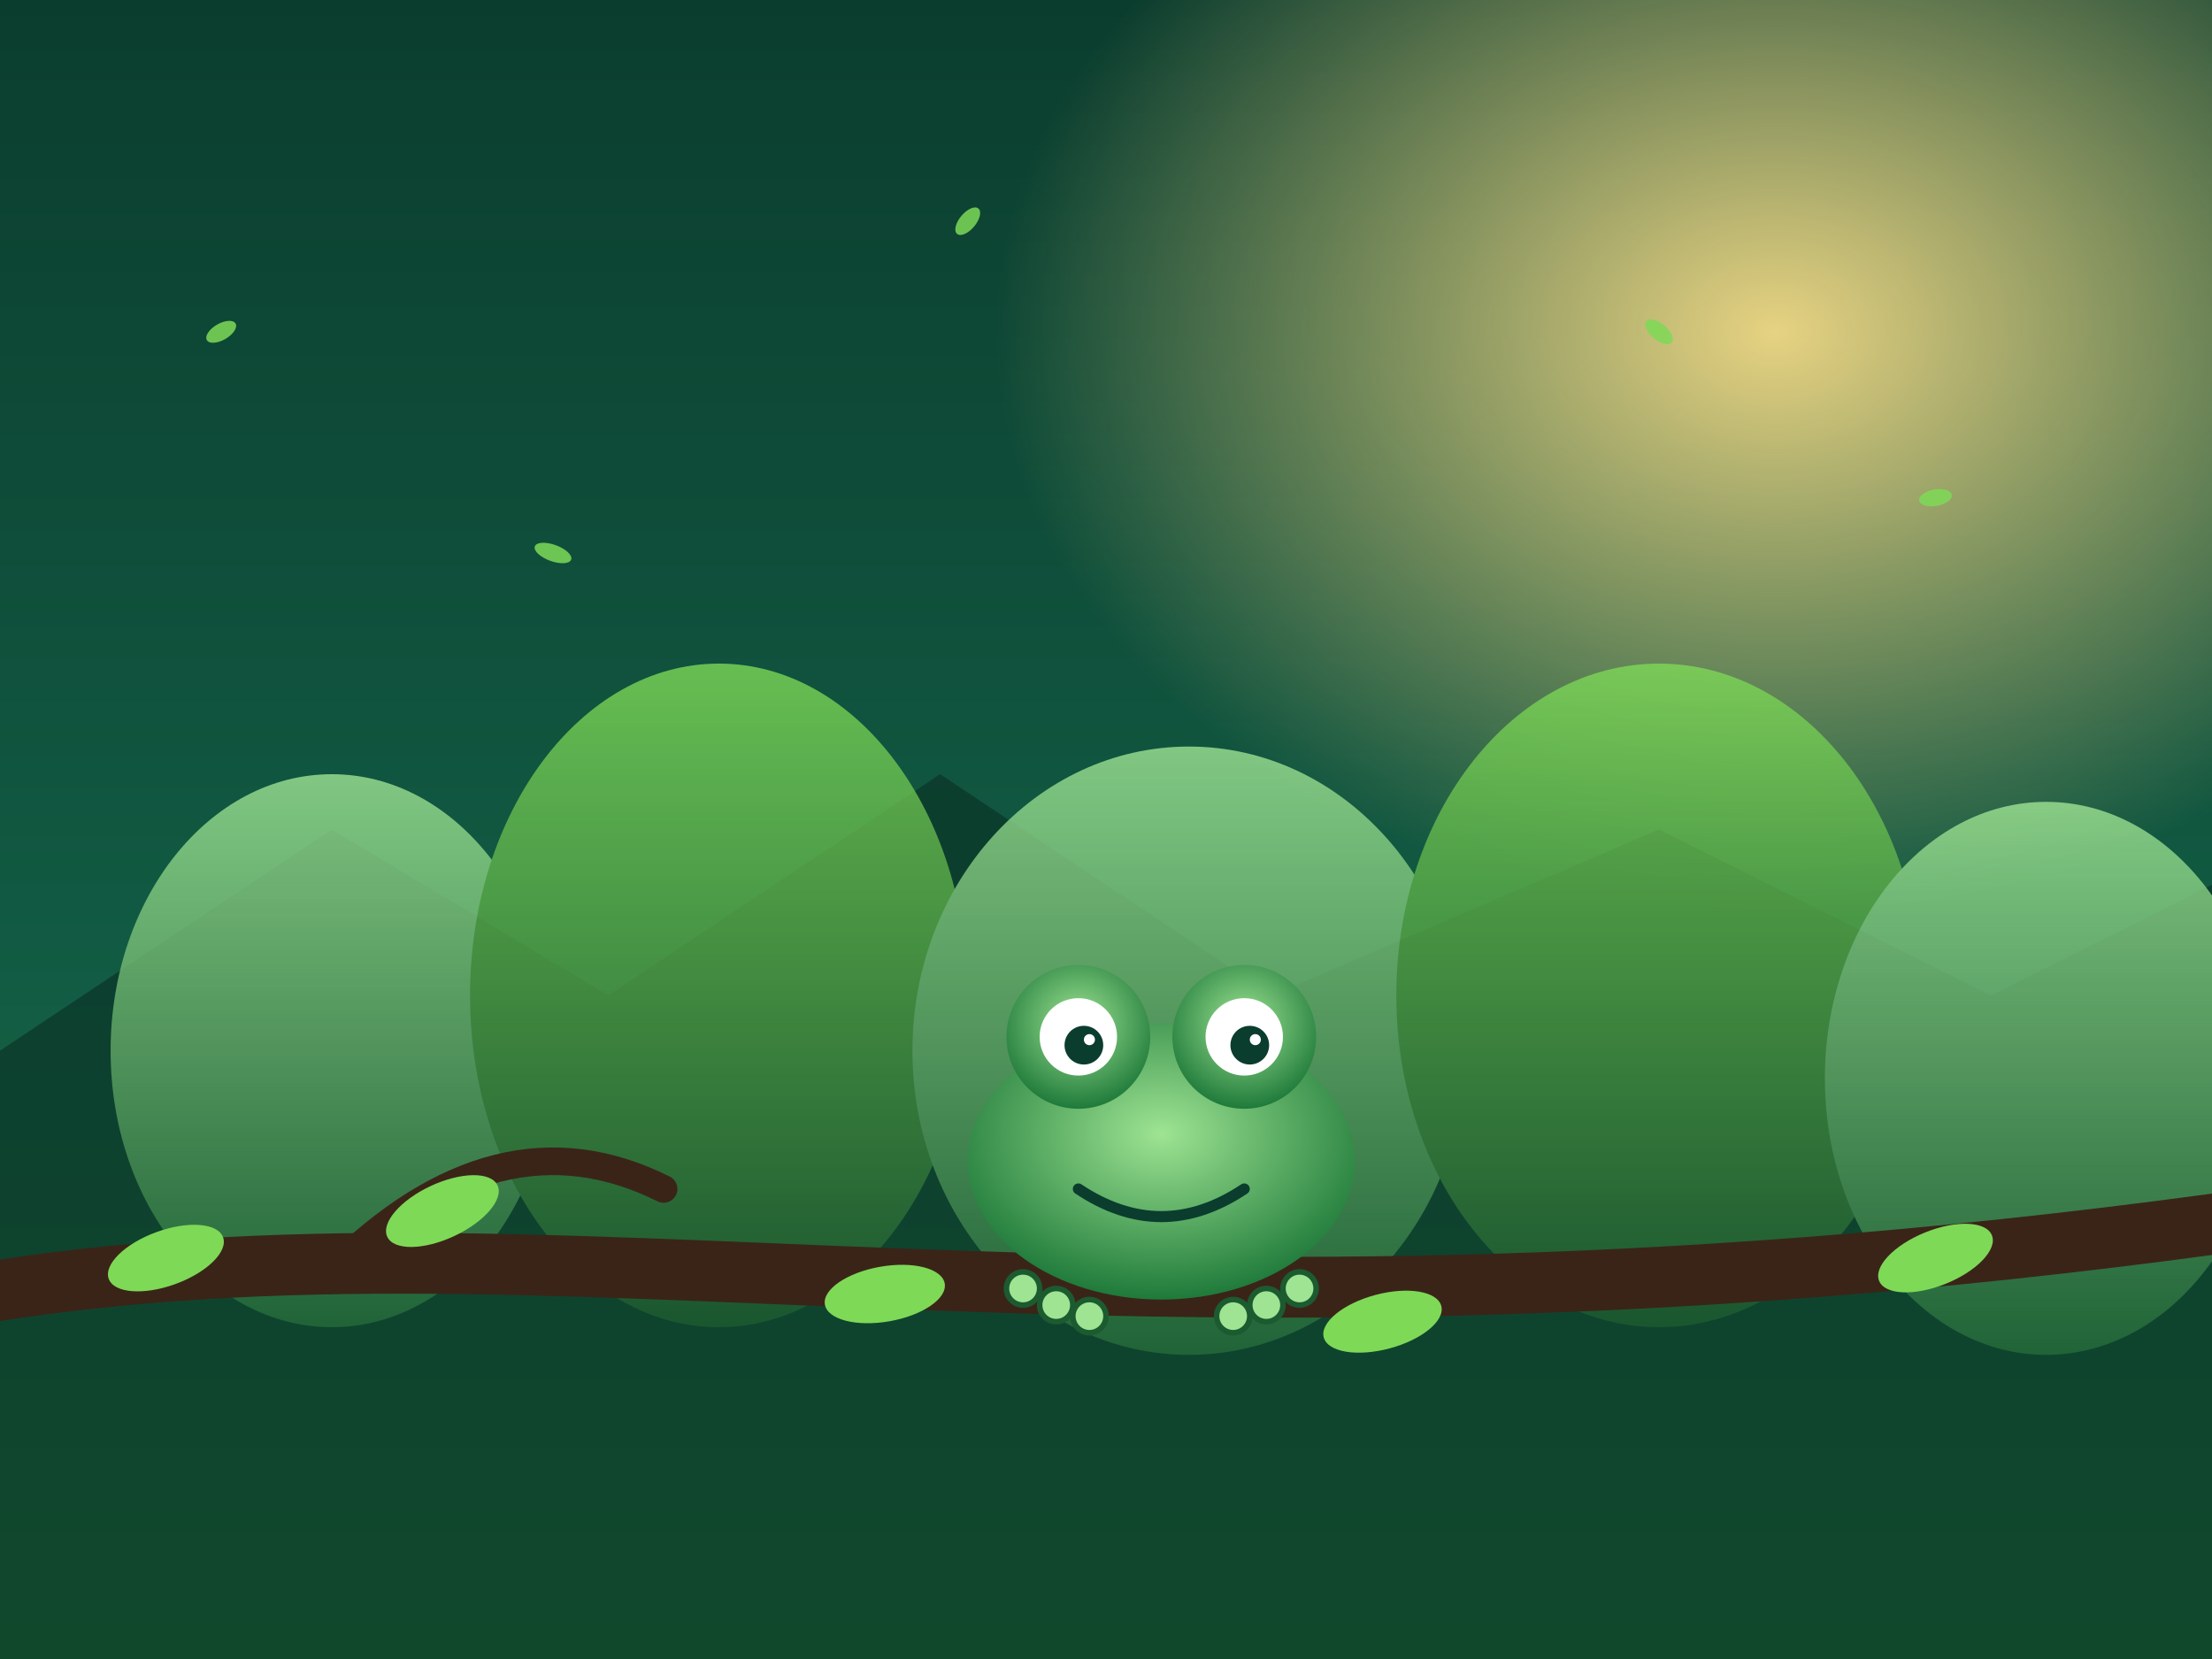
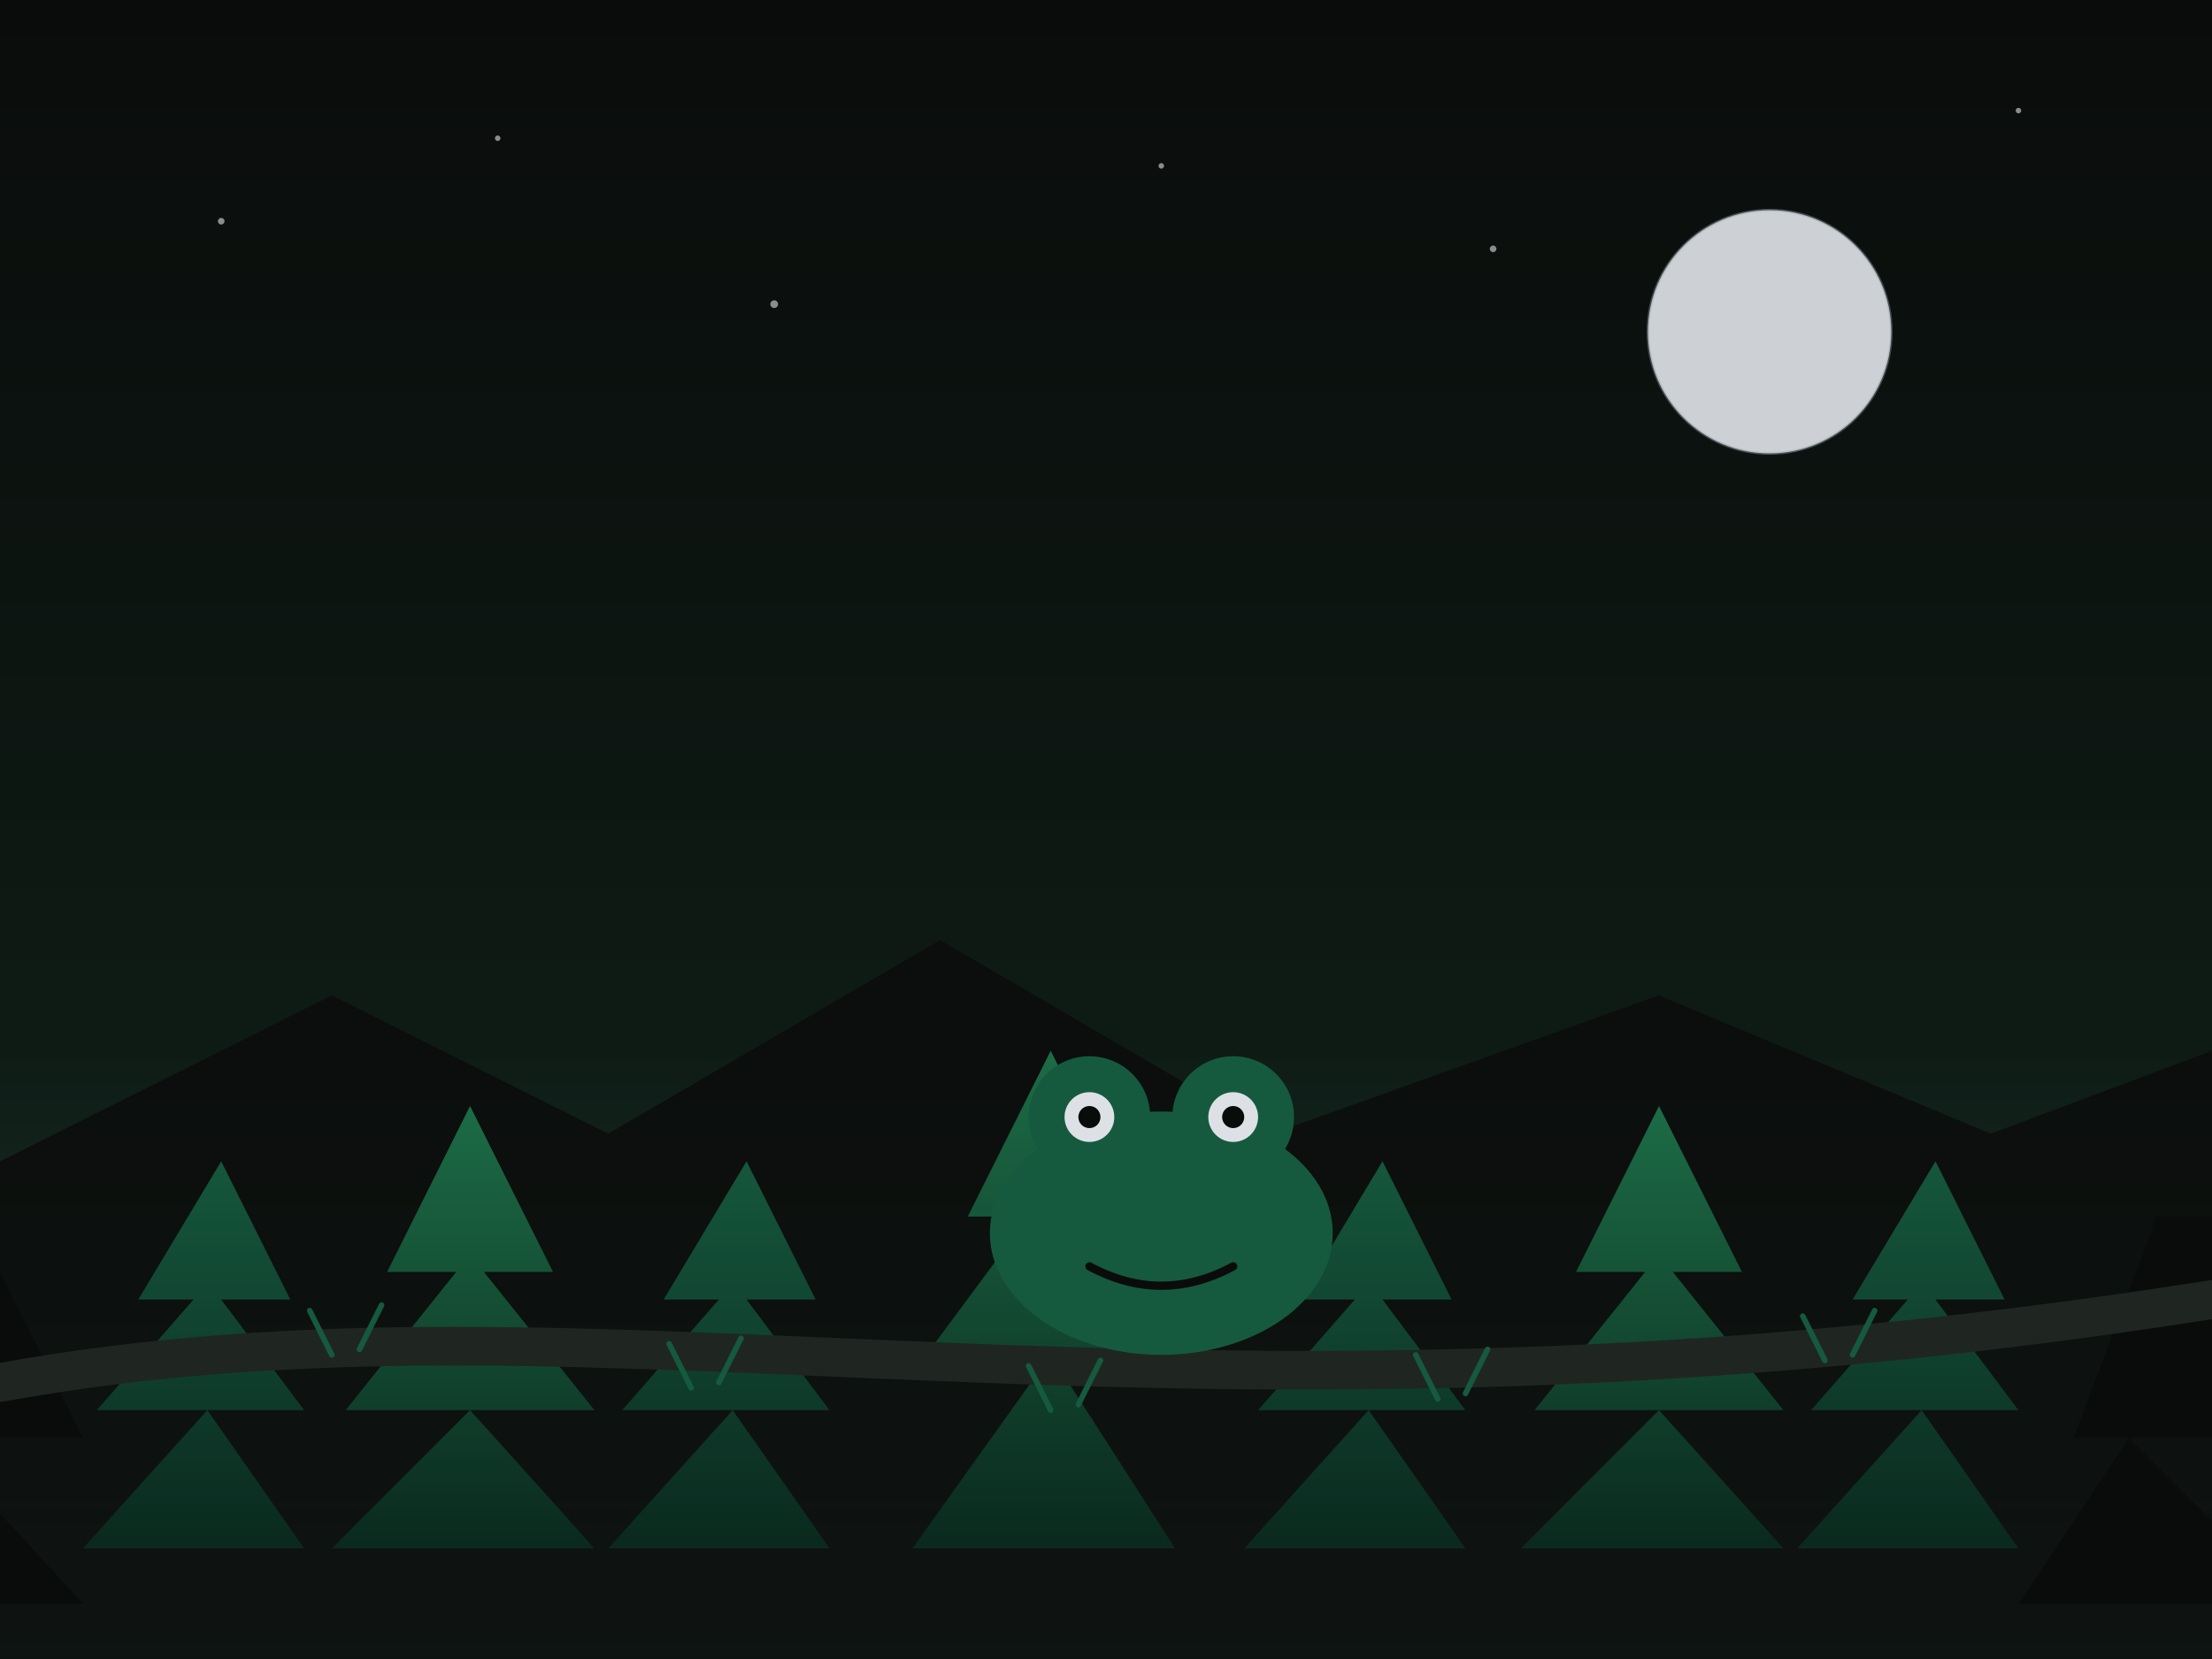
- <svg xmlns="http://www.w3.org/2000/svg" viewBox="0 0 800 600" role="img" aria-label="Stylized illustration of forest canopy with a tree frog mascot" preserveAspectRatio="xMidYMid slice">
+ <svg xmlns="http://www.w3.org/2000/svg" viewBox="0 0 800 600" role="img" aria-label="Stylized illustration of forest trees" preserveAspectRatio="xMidYMid slice">
  <defs>
-     <linearGradient id="sky" x1="0" y1="0" x2="0" y2="1">
-       <stop offset="0%" stop-color="#0b3d2e" />
-       <stop offset="60%" stop-color="#125c44" />
-       <stop offset="100%" stop-color="#1f7a3a" />
+     <linearGradient id="bg" x1="0" y1="0" x2="0" y2="1">
+       <stop offset="0%" stop-color="#0a0c0b" />
+       <stop offset="60%" stop-color="#0e1a14" />
+       <stop offset="100%" stop-color="#0a2a1f" />
    </linearGradient>
-     <radialGradient id="sun" cx="80%" cy="20%" r="35%">
-       <stop offset="0%" stop-color="#ffe28a" stop-opacity="0.9" />
-       <stop offset="100%" stop-color="#ffe28a" stop-opacity="0" />
-     </radialGradient>
+     <linearGradient id="mist" x1="0" y1="0" x2="0" y2="1">
+       <stop offset="0%" stop-color="#9aa3ad" stop-opacity="0" />
+       <stop offset="100%" stop-color="#9aa3ad" stop-opacity="0.18" />
+     </linearGradient>
    <linearGradient id="t1" x1="0" y1="0" x2="0" y2="1">
-       <stop offset="0%" stop-color="#9ee493" />
-       <stop offset="100%" stop-color="#246b3a" />
+       <stop offset="0%" stop-color="#1c7048" />
+       <stop offset="100%" stop-color="#0a2a1f" />
    </linearGradient>
    <linearGradient id="t2" x1="0" y1="0" x2="0" y2="1">
-       <stop offset="0%" stop-color="#7ed957" />
-       <stop offset="100%" stop-color="#1c5a30" />
+       <stop offset="0%" stop-color="#155a3f" />
+       <stop offset="100%" stop-color="#0a2a1f" />
    </linearGradient>
-     <radialGradient id="frog" cx="50%" cy="40%" r="60%">
-       <stop offset="0%" stop-color="#9ee493" />
-       <stop offset="100%" stop-color="#1f7a3a" />
-     </radialGradient>
  </defs>
-   <rect width="800" height="600" fill="url(#sky)" />
-   <rect width="800" height="600" fill="url(#sun)" />
-   <path d="M0 380 L120 300 L220 360 L340 280 L460 360 L600 300 L720 360 L800 320 L800 600 L0 600 Z" fill="#0a3327" opacity="0.7" />
-   <g opacity="0.8">
-     <ellipse cx="120" cy="380" rx="80" ry="100" fill="url(#t1)" />
-     <ellipse cx="260" cy="360" rx="90" ry="120" fill="url(#t2)" />
-     <ellipse cx="430" cy="380" rx="100" ry="110" fill="url(#t1)" />
-     <ellipse cx="600" cy="360" rx="95" ry="120" fill="url(#t2)" />
-     <ellipse cx="740" cy="390" rx="80" ry="100" fill="url(#t1)" />
+   <rect width="800" height="600" fill="url(#bg)" />
+   <circle cx="640" cy="120" r="44" fill="#dde1e6" opacity="0.92" />
+   <circle cx="640" cy="120" r="44" fill="none" stroke="#9aa3ad" stroke-width="1" opacity="0.4" />
+   <rect x="0" y="380" width="800" height="220" fill="url(#mist)" />
+   <path d="M0 420 L120 360 L220 410 L340 340 L460 410 L600 360 L720 410 L800 380 L800 600 L0 600 Z" fill="#0a0c0b" opacity="0.85" />
+   <g opacity="0.95">
+     <polygon points="80,420 50,470 70,470 35,510 75,510 30,560 110,560 75,510 110,510 80,470 105,470" fill="url(#t2)" />
+     <polygon points="170,400 140,460 165,460 125,510 170,510 120,560 215,560 170,510 215,510 175,460 200,460" fill="url(#t1)" />
+     <polygon points="270,420 240,470 260,470 225,510 265,510 220,560 300,560 265,510 300,510 270,470 295,470" fill="url(#t2)" />
+     <polygon points="380,380 350,440 372,440 335,490 380,490 330,560 425,560 380,490 425,490 385,440 410,440" fill="url(#t1)" />
+     <polygon points="500,420 470,470 490,470 455,510 495,510 450,560 530,560 495,510 530,510 500,470 525,470" fill="url(#t2)" />
+     <polygon points="600,400 570,460 595,460 555,510 600,510 550,560 645,560 600,510 645,510 605,460 630,460" fill="url(#t1)" />
+     <polygon points="700,420 670,470 690,470 655,510 695,510 650,560 730,560 695,510 730,510 700,470 725,470" fill="url(#t2)" />
  </g>
-   <path d="M-20 470 C 200 430, 400 500, 820 440" stroke="#3a2418" stroke-width="22" fill="none" stroke-linecap="round" />
-   <path d="M120 460 C 160 420, 200 410, 240 430" stroke="#3a2418" stroke-width="10" fill="none" stroke-linecap="round" />
-   <g fill="#7ed957">
-     <ellipse cx="60" cy="455" rx="22" ry="10" transform="rotate(-20 60 455)" />
-     <ellipse cx="160" cy="438" rx="22" ry="10" transform="rotate(-25 160 438)" />
-     <ellipse cx="320" cy="468" rx="22" ry="10" transform="rotate(-10 320 468)" />
-     <ellipse cx="500" cy="478" rx="22" ry="10" transform="rotate(-15 500 478)" />
-     <ellipse cx="700" cy="455" rx="22" ry="10" transform="rotate(-22 700 455)" />
+   <g fill="#0a0c0b">
+     <polygon points="-20,440 -50,520 -25,520 -70,580 30,580 -25,520 30,520 -10,440" />
+     <polygon points="780,440 750,520 770,520 730,580 830,580 770,520 830,520 800,440" />
  </g>
-   <g transform="translate(420 380)">
-     <ellipse cx="0" cy="40" rx="70" ry="50" fill="url(#frog)" />
-     <circle cx="-30" cy="-5" r="26" fill="url(#frog)" />
-     <circle cx="30" cy="-5" r="26" fill="url(#frog)" />
-     <circle cx="-30" cy="-5" r="14" fill="#fff" />
-     <circle cx="30" cy="-5" r="14" fill="#fff" />
-     <circle cx="-28" cy="-2" r="7" fill="#0b3d2e" />
-     <circle cx="32" cy="-2" r="7" fill="#0b3d2e" />
-     <circle cx="-26" cy="-4" r="2" fill="#fff" />
-     <circle cx="34" cy="-4" r="2" fill="#fff" />
-     <path d="M-30 50 Q0 70 30 50" stroke="#0b3d2e" stroke-width="4" fill="none" stroke-linecap="round" />
-     <g fill="#9ee493" stroke="#1c5a30" stroke-width="2">
-       <circle cx="-50" cy="86" r="6" />
-       <circle cx="-38" cy="92" r="6" />
-       <circle cx="-26" cy="96" r="6" />
-       <circle cx="50" cy="86" r="6" />
-       <circle cx="38" cy="92" r="6" />
-       <circle cx="26" cy="96" r="6" />
-     </g>
+   <path d="M0 500 C 220 460, 420 530, 800 470" stroke="#1f2622" stroke-width="14" fill="none" stroke-linecap="round" />
+   <g stroke="#155a3f" stroke-width="2" stroke-linecap="round">
+     <path d="M120 490 l-8 -16 M130 488 l8 -16 M250 502 l-8 -16 M260 500 l8 -16 M380 510 l-8 -16 M390 508 l8 -16 M520 506 l-8 -16 M530 504 l8 -16 M660 492 l-8 -16 M670 490 l8 -16" />
  </g>
-   <g fill="#7ed957" opacity="0.85">
-     <ellipse cx="80" cy="120" rx="6" ry="3" transform="rotate(-30 80 120)" />
-     <ellipse cx="200" cy="200" rx="7" ry="3" transform="rotate(20 200 200)" />
-     <ellipse cx="700" cy="180" rx="6" ry="3" transform="rotate(-10 700 180)" />
-     <ellipse cx="600" cy="120" rx="6" ry="3" transform="rotate(40 600 120)" />
-     <ellipse cx="350" cy="80" rx="6" ry="3" transform="rotate(-50 350 80)" />
+   <g transform="translate(420 408)">
+     <ellipse cx="0" cy="38" rx="62" ry="44" fill="#155a3f" />
+     <circle cx="-26" cy="-4" r="22" fill="#155a3f" />
+     <circle cx="26" cy="-4" r="22" fill="#155a3f" />
+     <circle cx="-26" cy="-4" r="9" fill="#dde1e6" />
+     <circle cx="26" cy="-4" r="9" fill="#dde1e6" />
+     <circle cx="-26" cy="-4" r="4" fill="#0a0c0b" />
+     <circle cx="26" cy="-4" r="4" fill="#0a0c0b" />
+     <path d="M-26 50 Q0 64 26 50" stroke="#0a0c0b" stroke-width="3" fill="none" stroke-linecap="round" />
+   </g>
+   <g fill="#dde1e6" opacity="0.6">
+     <circle cx="80" cy="80" r="1.2" />
+     <circle cx="180" cy="50" r="1" />
+     <circle cx="280" cy="110" r="1.4" />
+     <circle cx="420" cy="60" r="1" />
+     <circle cx="540" cy="90" r="1.2" />
+     <circle cx="730" cy="40" r="1" />
  </g>
</svg>
